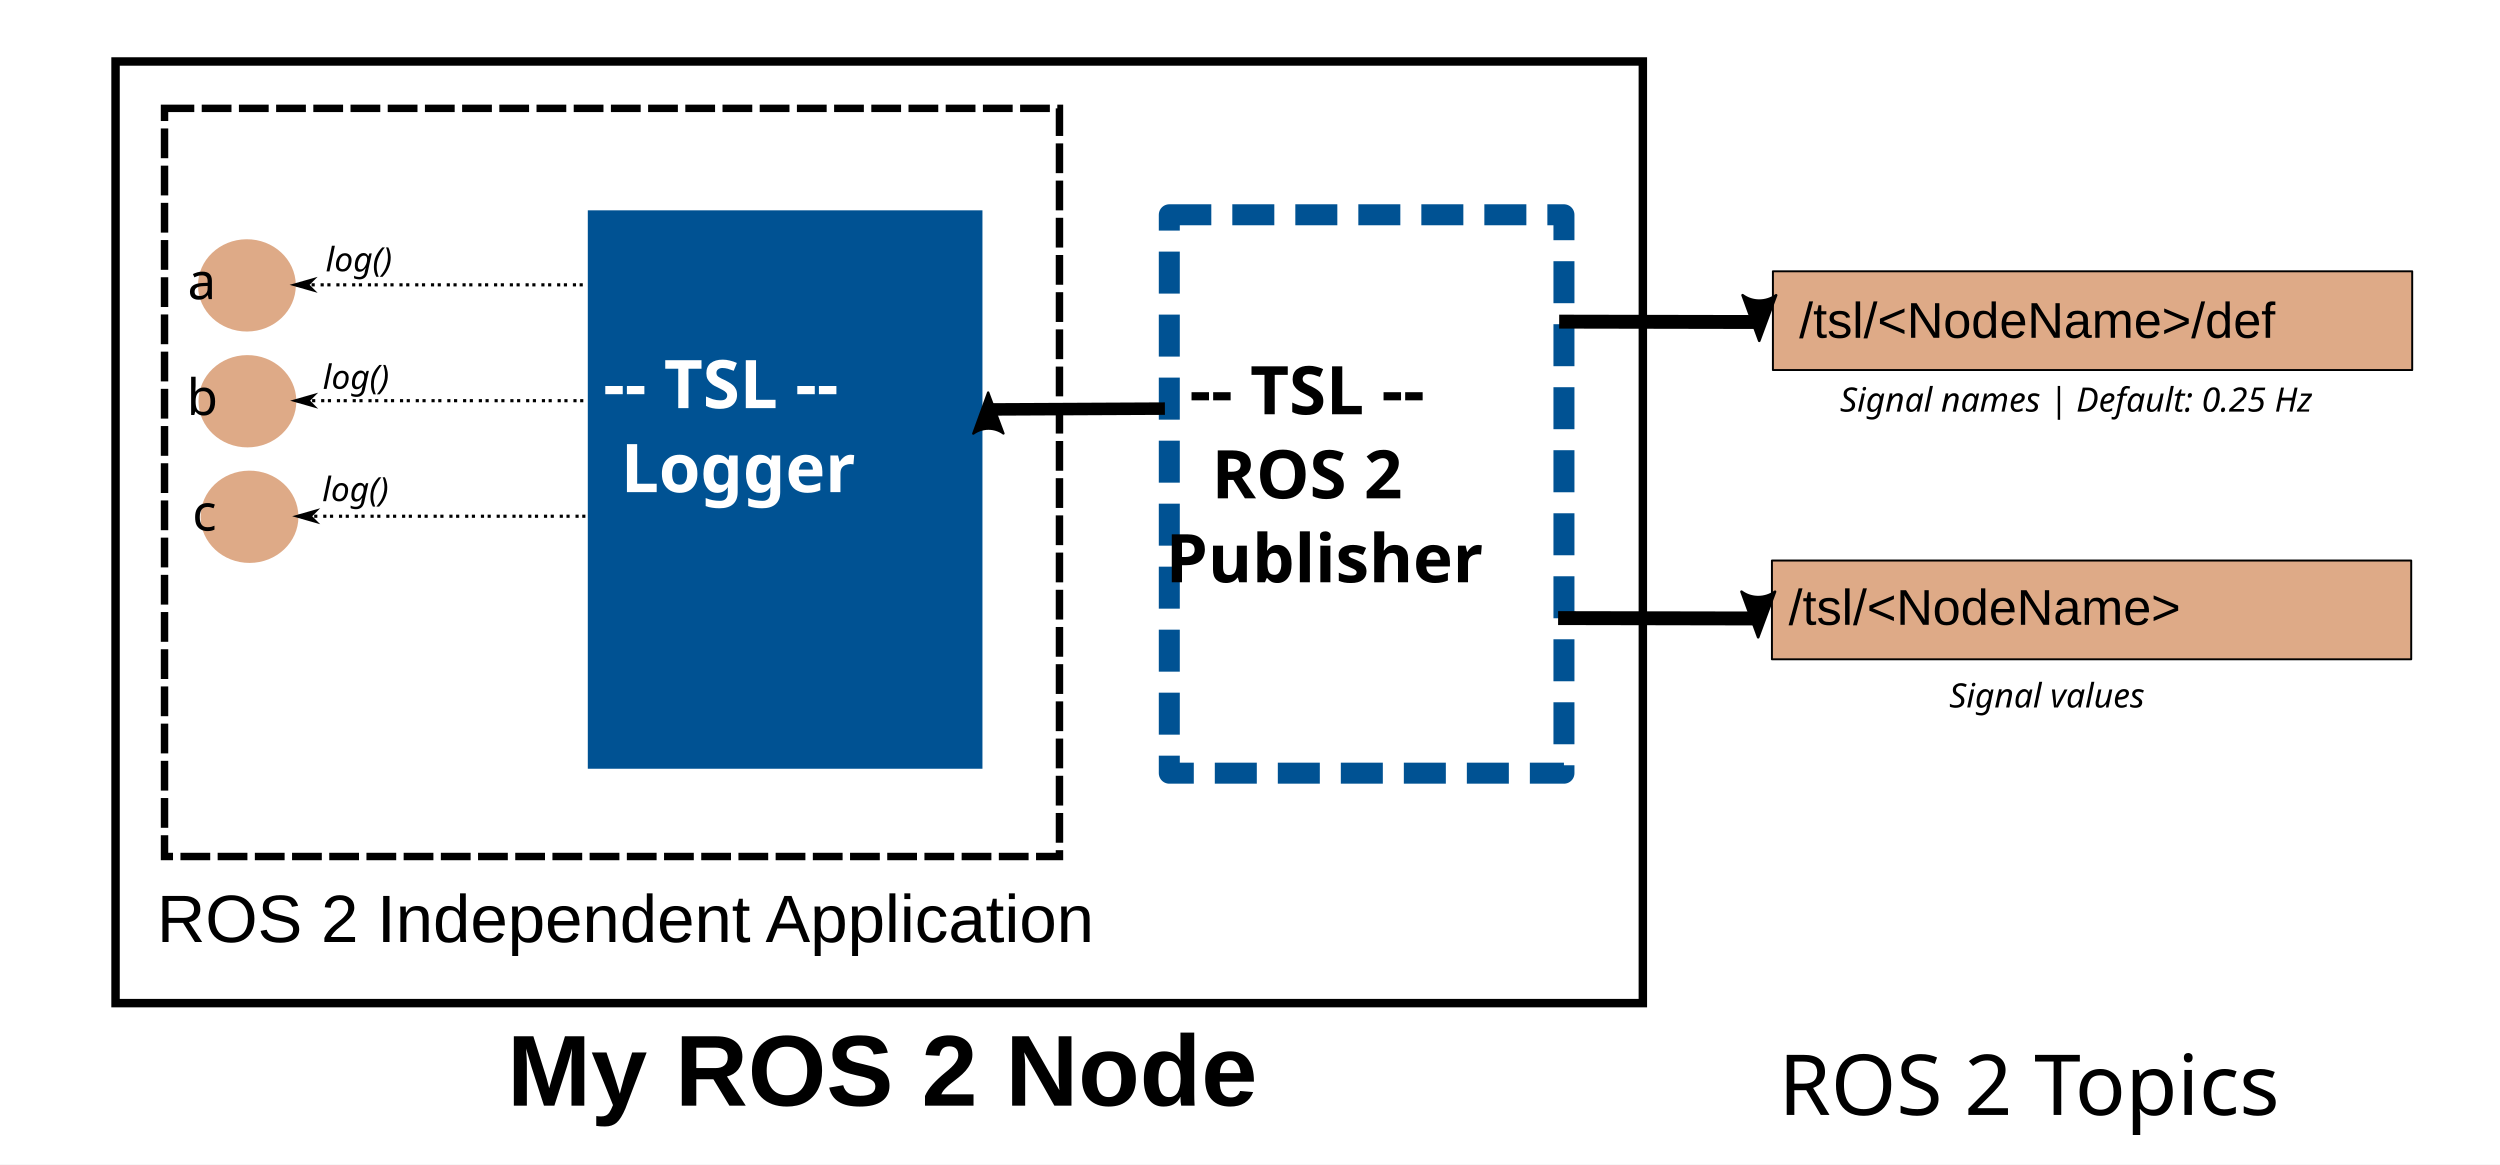
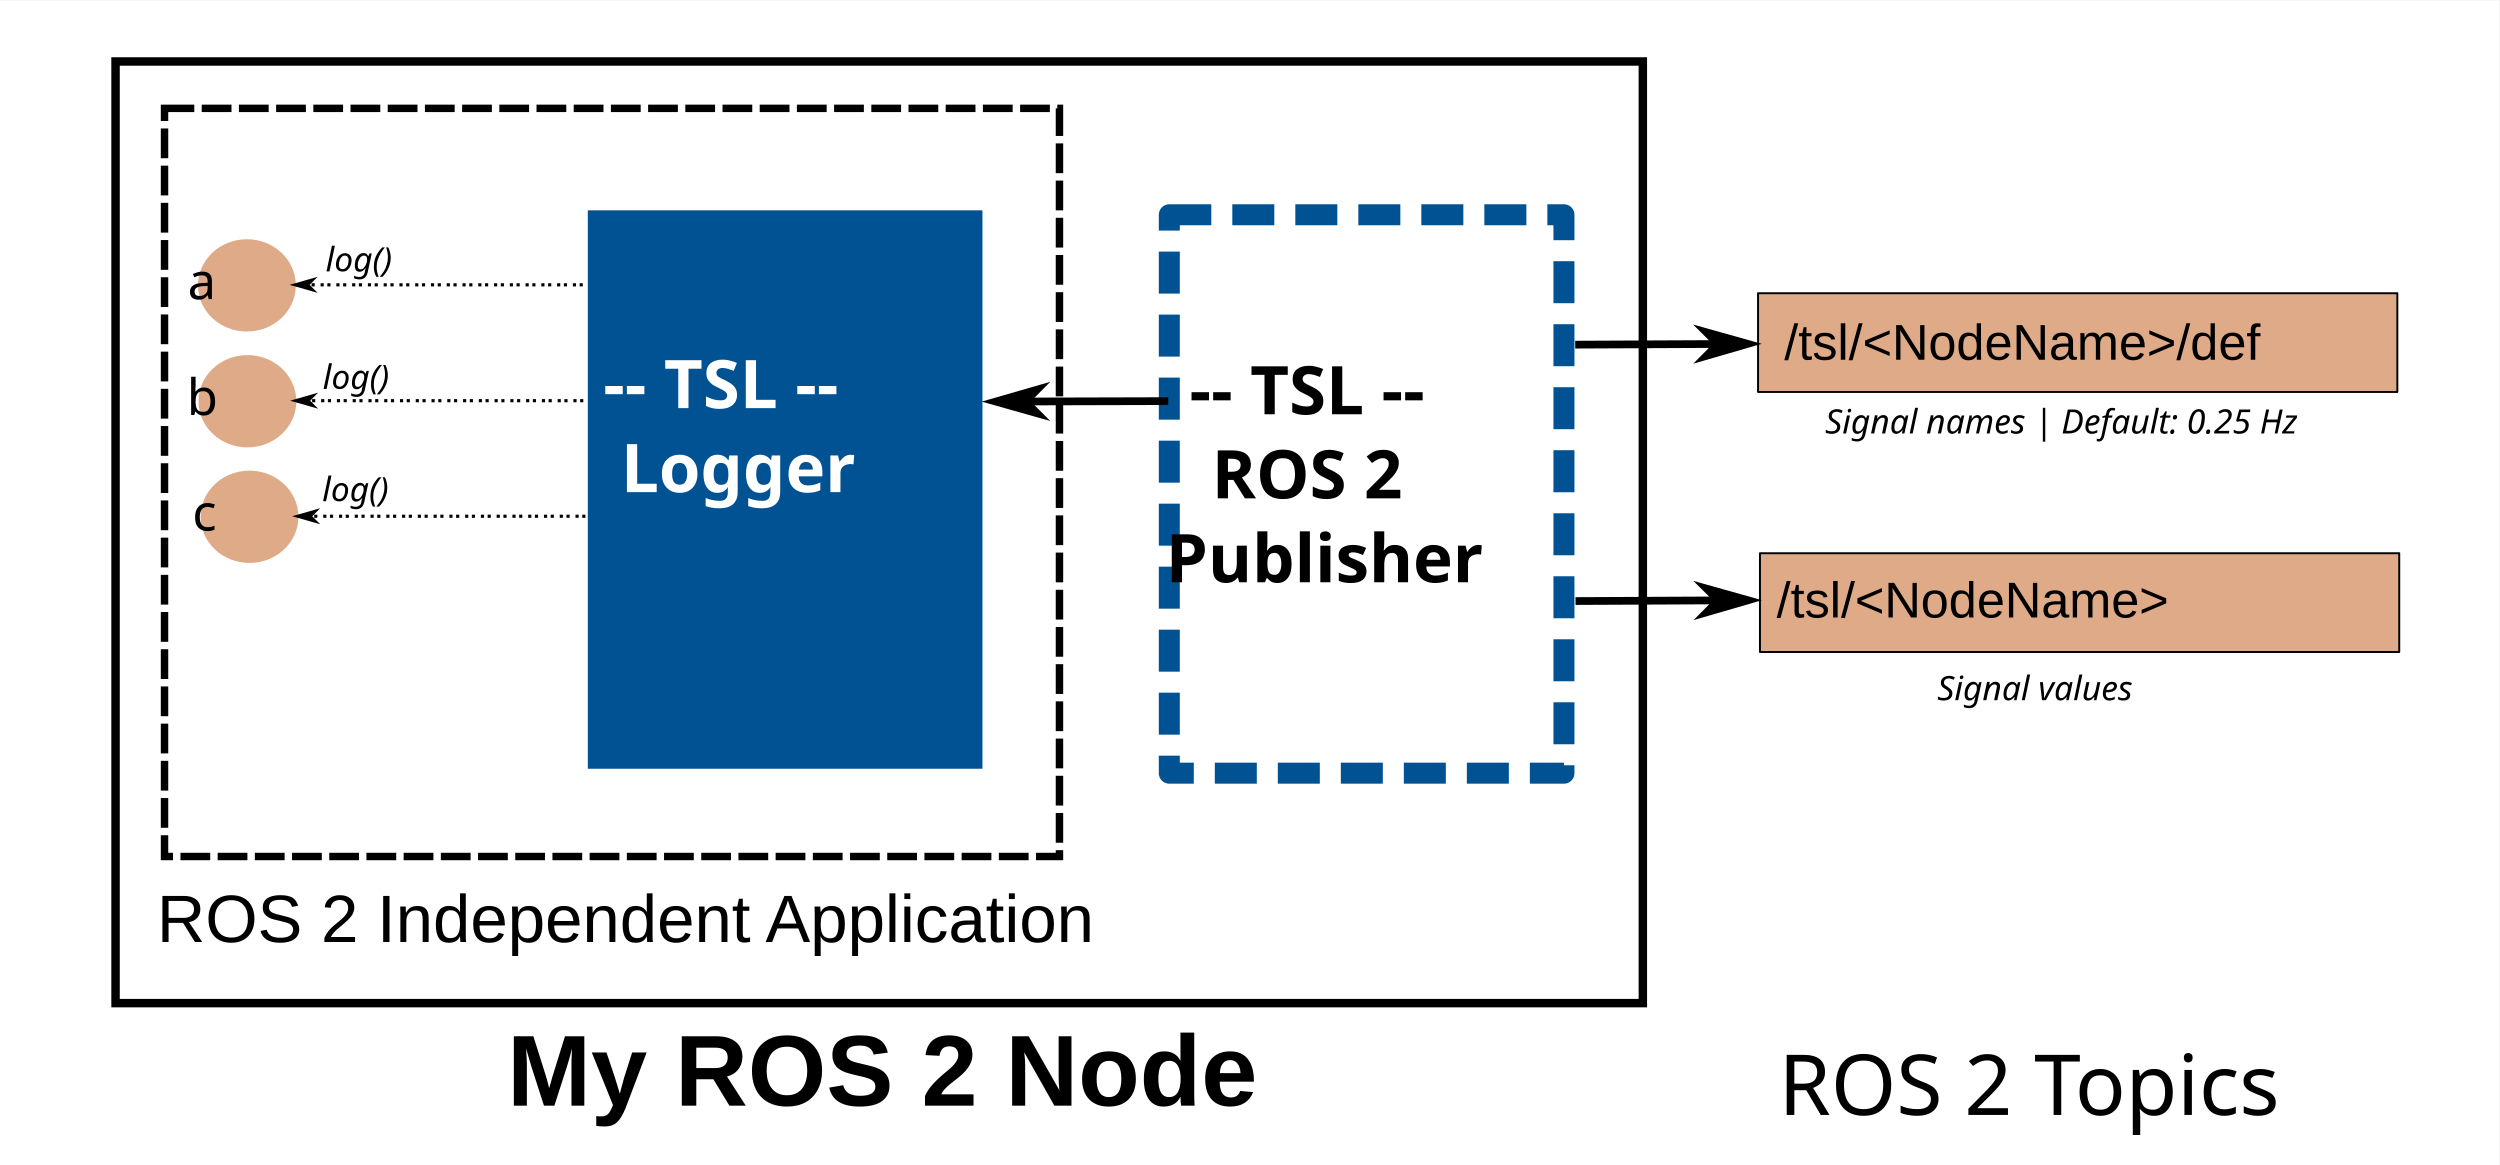
<svg xmlns="http://www.w3.org/2000/svg" width="210.086mm" height="97.855mm" viewBox="0 0 210.086 97.855" version="1.1" id="svg5">
  <defs id="defs2">
    <marker style="overflow:visible" id="Arrow1Mstart" refX="0" refY="0" orient="auto">
      <path transform="matrix(0.4,0,0,0.4,4,0)" style="fill:context-stroke;fill-rule:evenodd;stroke:context-stroke;stroke-width:1pt" d="M 0,0 5,-5 -12.5,0 5,5 Z" id="path118485" />
    </marker>
    <marker style="overflow:visible" id="Arrow2Send" refX="0" refY="0" orient="auto">
      <path transform="matrix(-0.3,0,0,-0.3,0.69,0)" d="M 8.719,4.034 -2.207,0.016 8.719,-4.002 c -1.745,2.372 -1.735,5.617 -6e-7,8.035 z" style="fill:context-stroke;fill-rule:evenodd;stroke:context-stroke;stroke-width:0.625;stroke-linejoin:round" id="path118512" />
    </marker>
    <marker style="overflow:visible" id="Arrow1Send" refX="0" refY="0" orient="auto">
      <path transform="matrix(-0.2,0,0,-0.2,-1.2,0)" style="fill:context-stroke;fill-rule:evenodd;stroke:context-stroke;stroke-width:1pt" d="M 0,0 5,-5 -12.5,0 5,5 Z" id="path118494" />
    </marker>
    <marker style="overflow:visible" id="Arrow1Mend" refX="0" refY="0" orient="auto">
      <path transform="matrix(-0.4,0,0,-0.4,-4,0)" style="fill:context-stroke;fill-rule:evenodd;stroke:context-stroke;stroke-width:1pt" d="M 0,0 5,-5 -12.5,0 5,5 Z" id="path118488" />
    </marker>
    <marker style="overflow:visible" id="Arrow2Lend" refX="0" refY="0" orient="auto">
      <path transform="matrix(-1.1,0,0,-1.1,-1.1,0)" d="M 8.719,4.034 -2.207,0.016 8.719,-4.002 c -1.745,2.372 -1.735,5.617 -6e-7,8.035 z" style="fill:context-stroke;fill-rule:evenodd;stroke:context-stroke;stroke-width:0.625;stroke-linejoin:round" id="path118500" />
    </marker>
    <marker style="overflow:visible" id="Arrow2Lstart" refX="0" refY="0" orient="auto">
      <path transform="matrix(1.1,0,0,1.1,1.1,0)" d="M 8.719,4.034 -2.207,0.016 8.719,-4.002 c -1.745,2.372 -1.735,5.617 -6e-7,8.035 z" style="fill:context-stroke;fill-rule:evenodd;stroke:context-stroke;stroke-width:0.625;stroke-linejoin:round" id="path118497" />
    </marker>
    <marker style="overflow:visible" id="Arrow2Send-9" refX="0" refY="0" orient="auto">
      <path transform="matrix(-0.3,0,0,-0.3,0.69,0)" d="M 8.719,4.034 -2.207,0.016 8.719,-4.002 c -1.745,2.372 -1.735,5.617 -6e-7,8.035 z" style="fill:context-stroke;fill-rule:evenodd;stroke:context-stroke;stroke-width:0.625;stroke-linejoin:round" id="path118512-4" />
    </marker>
    <marker style="overflow:visible" id="Arrow2Send-9-9" refX="0" refY="0" orient="auto">
      <path transform="matrix(-0.3,0,0,-0.3,0.69,0)" d="M 8.719,4.034 -2.207,0.016 8.719,-4.002 c -1.745,2.372 -1.735,5.617 -6e-7,8.035 z" style="fill:context-stroke;fill-rule:evenodd;stroke:context-stroke;stroke-width:0.625;stroke-linejoin:round" id="path118512-4-1" />
    </marker>
    <marker style="overflow:visible" id="Arrow2Send-94" refX="0" refY="0" orient="auto">
      <path transform="matrix(-0.3,0,0,-0.3,0.69,0)" d="M 8.719,4.034 -2.207,0.016 8.719,-4.002 c -1.745,2.372 -1.735,5.617 -6e-7,8.035 z" style="fill:context-stroke;fill-rule:evenodd;stroke:context-stroke;stroke-width:0.625;stroke-linejoin:round" id="path118512-9" />
    </marker>
    <marker style="overflow:visible" id="Arrow2Send-5" refX="0" refY="0" orient="auto">
      <path transform="matrix(-0.3,0,0,-0.3,0.69,0)" d="M 8.719,4.034 -2.207,0.016 8.719,-4.002 c -1.745,2.372 -1.735,5.617 -6e-7,8.035 z" style="fill:context-stroke;fill-rule:evenodd;stroke:context-stroke;stroke-width:0.625;stroke-linejoin:round" id="path118512-7" />
    </marker>
    <marker style="overflow:visible" id="Arrow1Mstart-9" refX="0" refY="0" orient="auto">
      <path transform="matrix(0.4,0,0,0.4,4,0)" style="fill:context-stroke;fill-rule:evenodd;stroke:context-stroke;stroke-width:1pt" d="M 0,0 5,-5 -12.5,0 5,5 Z" id="path118485-0" />
    </marker>
    <marker style="overflow:visible" id="Arrow1Mstart-9-7" refX="0" refY="0" orient="auto">
      <path transform="matrix(0.4,0,0,0.4,4,0)" style="fill:context-stroke;fill-rule:evenodd;stroke:context-stroke;stroke-width:1pt" d="M 0,0 5,-5 -12.5,0 5,5 Z" id="path118485-0-2" />
    </marker>
+     <marker style="overflow:visible" id="Arrow1Mstart-6" refX="0" refY="0" orient="auto">
+       <path transform="matrix(0.4,0,0,0.4,4,0)" style="fill:context-stroke;fill-rule:evenodd;stroke:context-stroke;stroke-width:1pt" d="M 0,0 5,-5 -12.5,0 5,5 Z" id="path118485-4" />
+     </marker>
+     <marker style="overflow:visible" id="Arrow1Mstart-6-0" refX="0" refY="0" orient="auto">
+       <path transform="matrix(0.4,0,0,0.4,4,0)" style="fill:context-stroke;fill-rule:evenodd;stroke:context-stroke;stroke-width:1pt" d="M 0,0 5,-5 -12.5,0 5,5 Z" id="path118485-4-7" />
+     </marker>
+     <marker style="overflow:visible" id="Arrow1Mstart-6-0-1" refX="0" refY="0" orient="auto">
+       <path transform="matrix(0.4,0,0,0.4,4,0)" style="fill:context-stroke;fill-rule:evenodd;stroke:context-stroke;stroke-width:1pt" d="M 0,0 5,-5 -12.5,0 5,5 Z" id="path118485-4-7-0" />
+     </marker>
  </defs>
  <g id="layer1" transform="translate(0.1296276,-44.01309)">
-     <rect style="fill:#ffffff;stroke:none;stroke-width:0.963;stroke-miterlimit:4;stroke-dasharray:none;stroke-opacity:1" id="rect846" width="210.086" height="97.855" x="-0.13" y="44.013" />
+     <rect style="fill:#ffffff;stroke:none;stroke-width:0.963;stroke-miterlimit:4;stroke-dasharray:none;stroke-opacity:1" id="rect846" width="210.086" height="97.855" x="-0.191" y="44.064" />
    <rect style="fill:none;stroke:#000000;stroke-width:0.71;stroke-miterlimit:4;stroke-dasharray:none;stroke-opacity:1" id="rect1096" width="128.346" height="79.13" x="9.58" y="49.18" />
    <rect style="fill:none;stroke:#000000;stroke-width:0.625;stroke-miterlimit:4;stroke-dasharray:2.501, 0.625;stroke-dashoffset:0;stroke-opacity:1" id="rect1453" width="75.206" height="62.87" x="13.696" y="53.119" />
    <text xml:space="preserve" style="font-style:normal;font-weight:normal;font-size:10.583px;line-height:1.25;font-family:sans-serif;fill:#000000;fill-opacity:1;stroke:none;stroke-width:0.265" x="42.487" y="136.928" id="text5717">
      <tspan id="tspan5715" style="font-style:normal;font-variant:normal;font-weight:bold;font-stretch:normal;font-size:8.467px;font-family:Arial;-inkscape-font-specification:'Arial, Bold';font-variant-ligatures:normal;font-variant-caps:normal;font-variant-numeric:normal;font-variant-east-asian:normal;stroke-width:0.265" x="42.487" y="136.928">My ROS 2 Node</tspan>
    </text>
    <text xml:space="preserve" style="font-style:normal;font-variant:normal;font-weight:normal;font-stretch:normal;font-size:7.056px;line-height:1.25;font-family:sans-serif;-inkscape-font-specification:'sans-serif, Normal';font-variant-ligatures:normal;font-variant-caps:normal;font-variant-numeric:normal;font-variant-east-asian:normal;fill:#000000;fill-opacity:1;stroke:none;stroke-width:0.265" x="149.329" y="137.705" id="text5717-3">
      <tspan id="tspan5715-9" style="font-style:normal;font-variant:normal;font-weight:normal;font-stretch:normal;font-size:7.056px;font-family:sans-serif;-inkscape-font-specification:'sans-serif, Normal';font-variant-ligatures:normal;font-variant-caps:normal;font-variant-numeric:normal;font-variant-east-asian:normal;stroke-width:0.265" x="149.329" y="137.705">ROS 2 Topics</tspan>
    </text>
    <text xml:space="preserve" style="font-style:normal;font-variant:normal;font-weight:normal;font-stretch:normal;font-size:5.644px;line-height:1.25;font-family:Arial;-inkscape-font-specification:'Arial, Normal';font-variant-ligatures:normal;font-variant-caps:normal;font-variant-numeric:normal;font-variant-east-asian:normal;fill:#000000;fill-opacity:1;stroke:none;stroke-width:0.265" x="13.052" y="123.176" id="text5717-7">
      <tspan id="tspan5715-7" style="font-style:normal;font-variant:normal;font-weight:normal;font-stretch:normal;font-size:5.644px;font-family:Arial;-inkscape-font-specification:'Arial, Normal';font-variant-ligatures:normal;font-variant-caps:normal;font-variant-numeric:normal;font-variant-east-asian:normal;stroke-width:0.265" x="13.052" y="123.176">ROS 2 Independent Application</tspan>
    </text>
-     <g id="g97223" transform="translate(0.170279,-18.43092)">
+     <g id="g97223" transform="translate(-1.078927,-16.58972)">
      <rect style="fill:#deaa87;stroke:#000000;stroke-width:0.165;stroke-linejoin:round;stroke-miterlimit:4;stroke-dasharray:none;stroke-dashoffset:0;stroke-opacity:1" id="rect59332" width="53.722" height="8.298" x="148.686" y="85.243" />
      <text xml:space="preserve" style="font-style:normal;font-variant:normal;font-weight:normal;font-stretch:normal;font-size:4.233px;line-height:1.25;font-family:Arial;-inkscape-font-specification:'Arial, Normal';font-variant-ligatures:normal;font-variant-caps:normal;font-variant-numeric:normal;font-variant-east-asian:normal;fill:#000000;fill-opacity:1;stroke:none;stroke-width:0.265" x="150.89" y="90.831" id="text5717-7-0">
        <tspan id="tspan5715-7-0" style="font-style:normal;font-variant:normal;font-weight:normal;font-stretch:normal;font-size:4.233px;font-family:Arial;-inkscape-font-specification:'Arial, Normal';font-variant-ligatures:normal;font-variant-caps:normal;font-variant-numeric:normal;font-variant-east-asian:normal;stroke-width:0.265" x="150.89" y="90.831">/tsl/&lt;NodeName&gt;/def</tspan>
      </text>
    </g>
    <g id="g116815" transform="translate(0.1215011,-7.984487)">
-       <rect style="fill:#deaa87;stroke:#000000;stroke-width:0.165;stroke-linejoin:round;stroke-miterlimit:4;stroke-dasharray:none;stroke-dashoffset:0;stroke-opacity:1" id="rect59332-6" width="53.722" height="8.298" x="148.652" y="99.102" />
-       <text xml:space="preserve" style="font-style:normal;font-variant:normal;font-weight:normal;font-stretch:normal;font-size:4.233px;line-height:1.25;font-family:Arial;-inkscape-font-specification:'Arial, Normal';font-variant-ligatures:normal;font-variant-caps:normal;font-variant-numeric:normal;font-variant-east-asian:normal;fill:#000000;fill-opacity:1;stroke:none;stroke-width:0.265" x="150.052" y="104.501" id="text5717-7-0-3">
-         <tspan style="font-style:normal;font-variant:normal;font-weight:normal;font-stretch:normal;font-size:4.233px;font-family:Arial;-inkscape-font-specification:'Arial, Normal';font-variant-ligatures:normal;font-variant-caps:normal;font-variant-numeric:normal;font-variant-east-asian:normal;stroke-width:0.265" x="150.052" y="104.501" id="tspan93780">/tsl/&lt;NodeName&gt;</tspan>
-         <tspan style="font-style:normal;font-variant:normal;font-weight:normal;font-stretch:normal;font-size:4.233px;font-family:Arial;-inkscape-font-specification:'Arial, Normal';font-variant-ligatures:normal;font-variant-caps:normal;font-variant-numeric:normal;font-variant-east-asian:normal;stroke-width:0.265" x="150.052" y="109.793" id="tspan93784" />
+       <rect style="fill:#deaa87;stroke:#000000;stroke-width:0.165;stroke-linejoin:round;stroke-miterlimit:4;stroke-dasharray:none;stroke-dashoffset:0;stroke-opacity:1" id="rect59332-6" width="53.722" height="8.298" x="147.646" y="98.489" />
+       <text xml:space="preserve" style="font-style:normal;font-variant:normal;font-weight:normal;font-stretch:normal;font-size:4.233px;line-height:1.25;font-family:Arial;-inkscape-font-specification:'Arial, Normal';font-variant-ligatures:normal;font-variant-caps:normal;font-variant-numeric:normal;font-variant-east-asian:normal;fill:#000000;fill-opacity:1;stroke:none;stroke-width:0.265" x="149.045" y="103.888" id="text5717-7-0-3">
+         <tspan style="font-style:normal;font-variant:normal;font-weight:normal;font-stretch:normal;font-size:4.233px;font-family:Arial;-inkscape-font-specification:'Arial, Normal';font-variant-ligatures:normal;font-variant-caps:normal;font-variant-numeric:normal;font-variant-east-asian:normal;stroke-width:0.265" x="149.045" y="103.888" id="tspan93780">/tsl/&lt;NodeName&gt;</tspan>
+         <tspan style="font-style:normal;font-variant:normal;font-weight:normal;font-stretch:normal;font-size:4.233px;font-family:Arial;-inkscape-font-specification:'Arial, Normal';font-variant-ligatures:normal;font-variant-caps:normal;font-variant-numeric:normal;font-variant-east-asian:normal;stroke-width:0.265" x="149.045" y="109.179" id="tspan93784" />
      </text>
    </g>
-     <text xml:space="preserve" style="font-style:normal;font-weight:normal;font-size:10.583px;line-height:1.25;font-family:sans-serif;fill:#000000;fill-opacity:1;stroke:none;stroke-width:0.265" x="163.68" y="103.467" id="text103783">
-       <tspan style="font-style:italic;font-variant:normal;font-weight:normal;font-stretch:normal;font-size:2.822px;font-family:sans-serif;-inkscape-font-specification:'sans-serif, Italic';font-variant-ligatures:normal;font-variant-caps:normal;font-variant-numeric:normal;font-variant-east-asian:normal;stroke-width:0.265" x="163.68" y="103.467" id="tspan104511">Signal values</tspan>
+     <text xml:space="preserve" style="font-style:normal;font-weight:normal;font-size:10.583px;line-height:1.25;font-family:sans-serif;fill:#000000;fill-opacity:1;stroke:none;stroke-width:0.265" x="162.673" y="102.853" id="text103783">
+       <tspan style="font-style:italic;font-variant:normal;font-weight:normal;font-stretch:normal;font-size:2.822px;font-family:sans-serif;-inkscape-font-specification:'sans-serif, Italic';font-variant-ligatures:normal;font-variant-caps:normal;font-variant-numeric:normal;font-variant-east-asian:normal;stroke-width:0.265" x="162.673" y="102.853" id="tspan104511">Signal values</tspan>
    </text>
-     <text xml:space="preserve" style="font-style:normal;font-weight:normal;font-size:10.583px;line-height:1.25;font-family:sans-serif;fill:#000000;fill-opacity:1;stroke:none;stroke-width:0.265" x="154.499" y="78.601" id="text103783-3">
-       <tspan style="font-style:italic;font-variant:normal;font-weight:normal;font-stretch:normal;font-size:2.822px;font-family:sans-serif;-inkscape-font-specification:'sans-serif, Italic';font-variant-ligatures:normal;font-variant-caps:normal;font-variant-numeric:normal;font-variant-east-asian:normal;stroke-width:0.265" x="154.499" y="78.601" id="tspan104511-3">Signal names | Default: 0.25 Hz</tspan>
+     <text xml:space="preserve" style="font-style:normal;font-weight:normal;font-size:10.583px;line-height:1.25;font-family:sans-serif;fill:#000000;fill-opacity:1;stroke:none;stroke-width:0.265" x="153.25" y="80.442" id="text103783-3">
+       <tspan style="font-style:italic;font-variant:normal;font-weight:normal;font-stretch:normal;font-size:2.822px;font-family:sans-serif;-inkscape-font-specification:'sans-serif, Italic';font-variant-ligatures:normal;font-variant-caps:normal;font-variant-numeric:normal;font-variant-east-asian:normal;stroke-width:0.265" x="153.25" y="80.442" id="tspan104511-3">Signal names | Default: 0.25 Hz</tspan>
    </text>
    <rect style="fill:none;fill-opacity:1;stroke:#005293;stroke-width:1.765;stroke-linejoin:round;stroke-miterlimit:4;stroke-dasharray:3.53, 1.765;stroke-dashoffset:0;stroke-opacity:1" id="rect117850" width="33.164" height="46.926" x="98.132" y="62.062" />
    <rect style="fill:#005293;fill-opacity:1;stroke:none;stroke-width:0.165;stroke-linejoin:round;stroke-miterlimit:4;stroke-dasharray:none;stroke-dashoffset:0;stroke-opacity:1" id="rect117850-7" width="33.164" height="46.926" x="49.266" y="61.688" />
    <path style="fill:none;stroke:#000000;stroke-width:0.265px;stroke-linecap:butt;stroke-linejoin:miter;stroke-opacity:1" d="m 83.024,84.402 v 0" id="path118202" />
-     <path style="fill:none;stroke:#000000;stroke-width:1.052;stroke-linecap:round;stroke-linejoin:miter;stroke-miterlimit:2.8;stroke-dasharray:none;stroke-opacity:1;marker-end:url(#Arrow2Send)" d="m 82.923,78.42 14.839,-0.069 z" id="path118397" />
-     <path style="fill:none;stroke:#000000;stroke-width:1.169;stroke-linecap:round;stroke-linejoin:miter;stroke-miterlimit:2.8;stroke-dasharray:none;stroke-opacity:1;marker-end:url(#Arrow2Send-9)" d="m 147.706,71.073 -16.811,-0.032 z" id="path118397-9" />
-     <path style="fill:none;stroke:#000000;stroke-width:1.169;stroke-linecap:round;stroke-linejoin:miter;stroke-miterlimit:2.8;stroke-dasharray:none;stroke-opacity:1;marker-end:url(#Arrow2Send-9-9)" d="m 147.615,95.986 -16.811,-0.032 z" id="path118397-9-9" />
    <text xml:space="preserve" style="font-style:normal;font-variant:normal;font-weight:bold;font-stretch:normal;font-size:5.644px;line-height:1.25;font-family:sans-serif;-inkscape-font-specification:'sans-serif, Bold';font-variant-ligatures:normal;font-variant-caps:normal;font-variant-numeric:normal;font-variant-east-asian:normal;fill:#000000;fill-opacity:1;stroke:none;stroke-width:0.265" x="114.85" y="78.831" id="text123623">
      <tspan id="tspan123621" style="font-style:normal;font-variant:normal;font-weight:bold;font-stretch:normal;font-size:5.644px;font-family:sans-serif;-inkscape-font-specification:'sans-serif, Bold';font-variant-ligatures:normal;font-variant-caps:normal;font-variant-numeric:normal;font-variant-east-asian:normal;text-align:center;text-anchor:middle;stroke-width:0.265" x="114.85" y="78.831">-- TSL --</tspan>
      <tspan style="font-style:normal;font-variant:normal;font-weight:bold;font-stretch:normal;font-size:5.644px;font-family:sans-serif;-inkscape-font-specification:'sans-serif, Bold';font-variant-ligatures:normal;font-variant-caps:normal;font-variant-numeric:normal;font-variant-east-asian:normal;text-align:center;text-anchor:middle;stroke-width:0.265" x="114.85" y="85.887" id="tspan123625">ROS 2</tspan>
      <tspan style="font-style:normal;font-variant:normal;font-weight:bold;font-stretch:normal;font-size:5.644px;font-family:sans-serif;-inkscape-font-specification:'sans-serif, Bold';font-variant-ligatures:normal;font-variant-caps:normal;font-variant-numeric:normal;font-variant-east-asian:normal;text-align:center;text-anchor:middle;stroke-width:0.265" x="114.85" y="92.942" id="tspan123627">Publisher</tspan>
    </text>
    <text xml:space="preserve" style="font-style:normal;font-variant:normal;font-weight:bold;font-stretch:normal;font-size:5.644px;line-height:1.25;font-family:sans-serif;-inkscape-font-specification:'sans-serif, Bold';font-variant-ligatures:normal;font-variant-caps:normal;font-variant-numeric:normal;font-variant-east-asian:normal;text-align:center;text-anchor:middle;fill:#ffffff;fill-opacity:1;stroke-width:0.265" x="65.585" y="78.311" id="text174897">
      <tspan id="tspan174895" style="font-style:normal;font-variant:normal;font-weight:bold;font-stretch:normal;font-size:5.644px;font-family:sans-serif;-inkscape-font-specification:'sans-serif, Bold';font-variant-ligatures:normal;font-variant-caps:normal;font-variant-numeric:normal;font-variant-east-asian:normal;fill:#ffffff;fill-opacity:1;stroke-width:0.265" x="65.585" y="78.311">-- TSL --</tspan>
      <tspan style="font-style:normal;font-variant:normal;font-weight:bold;font-stretch:normal;font-size:5.644px;font-family:sans-serif;-inkscape-font-specification:'sans-serif, Bold';font-variant-ligatures:normal;font-variant-caps:normal;font-variant-numeric:normal;font-variant-east-asian:normal;fill:#ffffff;fill-opacity:1;stroke-width:0.265" x="65.585" y="85.366" id="tspan174901">Logger</tspan>
    </text>
    <g id="g209141" transform="translate(-84.38161,-80.50418)">
      <path style="fill:#deaa87;fill-opacity:1;stroke:none;stroke-width:25.213;stroke-linecap:round;stroke-linejoin:round;stroke-miterlimit:4;stroke-dasharray:50.426, 25.213;stroke-dashoffset:0;stroke-opacity:1" id="path201834" d="m 109.11,148.5 a 4.11,3.878 0 0 1 -4.098,3.878 4.11,3.878 0 0 1 -4.123,-3.855 4.11,3.878 0 0 1 4.074,-3.901 4.11,3.878 0 0 1 4.147,3.832" />
      <text xml:space="preserve" style="font-style:normal;font-variant:normal;font-weight:normal;font-stretch:normal;font-size:4.233px;line-height:1.25;font-family:sans-serif;-inkscape-font-specification:'sans-serif, Normal';font-variant-ligatures:normal;font-variant-caps:normal;font-variant-numeric:normal;font-variant-east-asian:normal;text-align:center;text-anchor:middle;stroke-width:0.265;stroke-miterlimit:4;stroke-dasharray:none" x="105.065" y="149.655" id="text204822">
        <tspan id="tspan204820" style="font-style:normal;font-variant:normal;font-weight:normal;font-stretch:normal;font-size:4.233px;font-family:sans-serif;-inkscape-font-specification:'sans-serif, Normal';font-variant-ligatures:normal;font-variant-caps:normal;font-variant-numeric:normal;font-variant-east-asian:normal;stroke-width:0.265;stroke-miterlimit:4;stroke-dasharray:none" x="105.065" y="149.655">a</tspan>
      </text>
    </g>
    <g id="g209141-3" transform="translate(-84.3373,-70.76828)">
      <path style="fill:#deaa87;fill-opacity:1;stroke:none;stroke-width:25.213;stroke-linecap:round;stroke-linejoin:round;stroke-miterlimit:4;stroke-dasharray:50.426, 25.213;stroke-dashoffset:0;stroke-opacity:1" id="path201834-8" d="m 109.11,148.5 a 4.11,3.878 0 0 1 -4.098,3.878 4.11,3.878 0 0 1 -4.123,-3.855 4.11,3.878 0 0 1 4.074,-3.901 4.11,3.878 0 0 1 4.147,3.832" />
      <text xml:space="preserve" style="font-style:normal;font-variant:normal;font-weight:normal;font-stretch:normal;font-size:4.233px;line-height:1.25;font-family:sans-serif;-inkscape-font-specification:'sans-serif, Normal';font-variant-ligatures:normal;font-variant-caps:normal;font-variant-numeric:normal;font-variant-east-asian:normal;text-align:center;text-anchor:middle;stroke-width:0.265;stroke-miterlimit:4;stroke-dasharray:none" x="105.065" y="149.655" id="text204822-3">
        <tspan id="tspan204820-2" style="font-style:normal;font-variant:normal;font-weight:normal;font-stretch:normal;font-size:4.233px;font-family:sans-serif;-inkscape-font-specification:'sans-serif, Normal';font-variant-ligatures:normal;font-variant-caps:normal;font-variant-numeric:normal;font-variant-east-asian:normal;stroke-width:0.265;stroke-miterlimit:4;stroke-dasharray:none" x="105.065" y="149.655">b</tspan>
      </text>
    </g>
    <g id="g209141-9" transform="translate(-84.16171,-61.05871)">
      <path style="fill:#deaa87;fill-opacity:1;stroke:none;stroke-width:25.213;stroke-linecap:round;stroke-linejoin:round;stroke-miterlimit:4;stroke-dasharray:50.426, 25.213;stroke-dashoffset:0;stroke-opacity:1" id="path201834-5" d="m 109.11,148.5 a 4.11,3.878 0 0 1 -4.098,3.878 4.11,3.878 0 0 1 -4.123,-3.855 4.11,3.878 0 0 1 4.074,-3.901 4.11,3.878 0 0 1 4.147,3.832" />
      <text xml:space="preserve" style="font-style:normal;font-variant:normal;font-weight:normal;font-stretch:normal;font-size:4.233px;line-height:1.25;font-family:sans-serif;-inkscape-font-specification:'sans-serif, Normal';font-variant-ligatures:normal;font-variant-caps:normal;font-variant-numeric:normal;font-variant-east-asian:normal;text-align:center;text-anchor:middle;stroke-width:0.265;stroke-miterlimit:4;stroke-dasharray:none" x="105.065" y="149.655" id="text204822-4">
        <tspan id="tspan204820-3" style="font-style:normal;font-variant:normal;font-weight:normal;font-stretch:normal;font-size:4.233px;font-family:sans-serif;-inkscape-font-specification:'sans-serif, Normal';font-variant-ligatures:normal;font-variant-caps:normal;font-variant-numeric:normal;font-variant-east-asian:normal;stroke-width:0.265;stroke-miterlimit:4;stroke-dasharray:none" x="105.065" y="149.655">c</tspan>
      </text>
    </g>
    <path style="fill:none;stroke:#000000;stroke-width:0.265px;stroke-linecap:butt;stroke-linejoin:miter;stroke-opacity:1" d="M 49.134,67.949 Z" id="path220918" />
    <path style="fill:none;stroke:#000000;stroke-width:0.265;stroke-linecap:butt;stroke-linejoin:miter;stroke-miterlimit:4;stroke-dasharray:0.265, 1.06;stroke-dashoffset:0;stroke-opacity:1;marker-start:url(#Arrow1Mstart)" d="M 24.729,67.949 H 49.09 Z" id="path220920" />
+     <path style="fill:none;stroke:#000000;stroke-width:0.649;stroke-linecap:butt;stroke-linejoin:miter;stroke-miterlimit:4;stroke-dasharray:none;stroke-dashoffset:0;stroke-opacity:1;marker-start:url(#Arrow1Mstart-6)" d="m 83.645,77.759 14.396,-0.039 z" id="path220920-6" />
+     <path style="fill:none;stroke:#000000;stroke-width:0.649;stroke-linecap:butt;stroke-linejoin:miter;stroke-miterlimit:4;stroke-dasharray:none;stroke-dashoffset:0;stroke-opacity:1;marker-start:url(#Arrow1Mstart-6-0)" d="m 146.639,72.91 -14.396,0.066 z" id="path220920-6-0" />
+     <path style="fill:none;stroke:#000000;stroke-width:0.649;stroke-linecap:butt;stroke-linejoin:miter;stroke-miterlimit:4;stroke-dasharray:none;stroke-dashoffset:0;stroke-opacity:1;marker-start:url(#Arrow1Mstart-6-0-1)" d="m 146.665,94.456 -14.396,0.066 z" id="path220920-6-0-1" />
    <path style="fill:none;stroke:#000000;stroke-width:0.265;stroke-linecap:butt;stroke-linejoin:miter;stroke-miterlimit:4;stroke-dasharray:0.265, 1.06;stroke-dashoffset:0;stroke-opacity:1;marker-start:url(#Arrow1Mstart-9)" d="M 24.773,77.685 H 49.135 Z" id="path220920-7" />
    <path style="fill:none;stroke:#000000;stroke-width:0.265;stroke-linecap:butt;stroke-linejoin:miter;stroke-miterlimit:4;stroke-dasharray:0.265, 1.06;stroke-dashoffset:0;stroke-opacity:1;marker-start:url(#Arrow1Mstart-9-7)" d="M 24.948,87.395 H 49.31 Z" id="path220920-7-9" />
    <text xml:space="preserve" style="font-size:10.583px;line-height:1.25;font-family:sans-serif;text-align:center;text-anchor:middle;stroke-width:0.165;stroke-miterlimit:4;stroke-dasharray:none" x="36.905" y="66.82" id="text223655">
      <tspan id="tspan224569" x="36.905" y="66.82" style="font-style:italic;font-variant:normal;font-weight:normal;font-stretch:normal;font-size:2.822px;font-family:sans-serif;-inkscape-font-specification:'sans-serif, Italic';font-variant-ligatures:normal;font-variant-caps:normal;font-variant-numeric:normal;font-variant-east-asian:normal">log()</tspan>
    </text>
    <text xml:space="preserve" style="font-size:10.583px;line-height:1.25;font-family:sans-serif;text-align:center;text-anchor:middle;stroke-width:0.165;stroke-miterlimit:4;stroke-dasharray:none" x="36.661" y="76.695" id="text223655-0">
      <tspan id="tspan224569-4" x="36.661" y="76.695" style="font-style:italic;font-variant:normal;font-weight:normal;font-stretch:normal;font-size:2.822px;font-family:sans-serif;-inkscape-font-specification:'sans-serif, Italic';font-variant-ligatures:normal;font-variant-caps:normal;font-variant-numeric:normal;font-variant-east-asian:normal">log()</tspan>
    </text>
    <text xml:space="preserve" style="font-size:10.583px;line-height:1.25;font-family:sans-serif;text-align:center;text-anchor:middle;stroke-width:0.165;stroke-miterlimit:4;stroke-dasharray:none" x="36.614" y="86.133" id="text223655-0-1">
      <tspan id="tspan224569-4-7" x="36.614" y="86.133" style="font-style:italic;font-variant:normal;font-weight:normal;font-stretch:normal;font-size:2.822px;font-family:sans-serif;-inkscape-font-specification:'sans-serif, Italic';font-variant-ligatures:normal;font-variant-caps:normal;font-variant-numeric:normal;font-variant-east-asian:normal">log()</tspan>
    </text>
  </g>
</svg>
